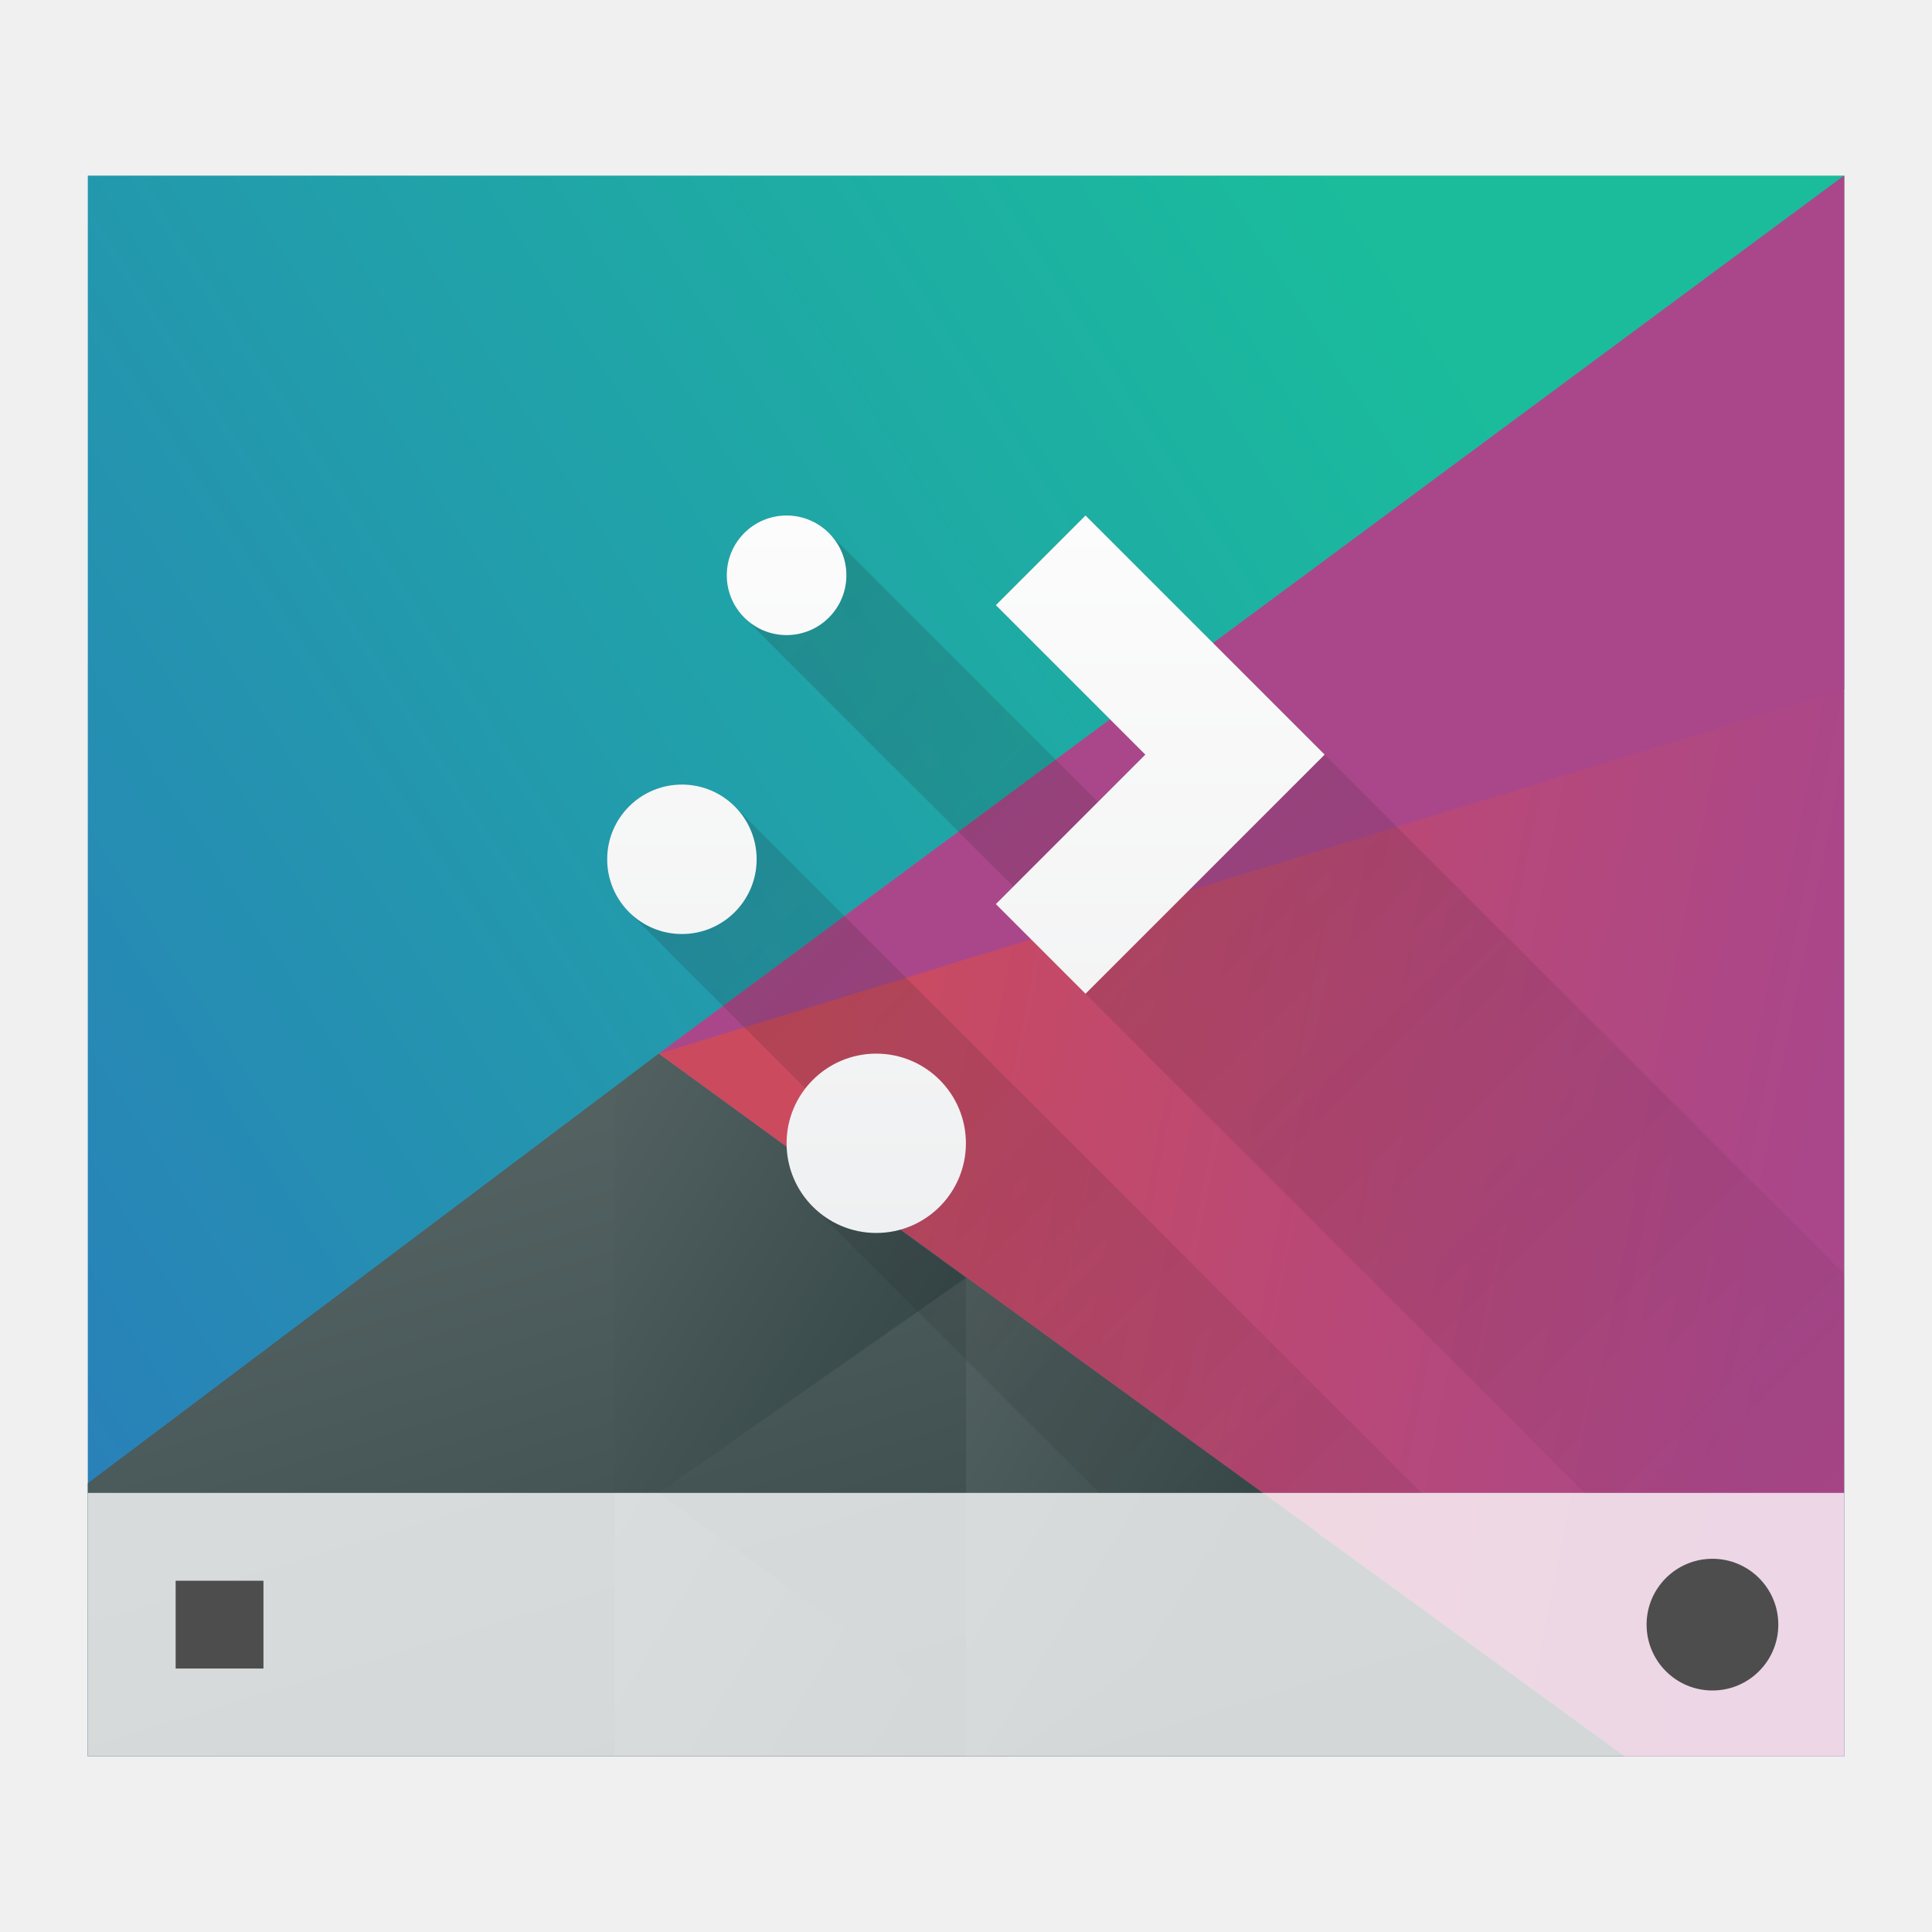
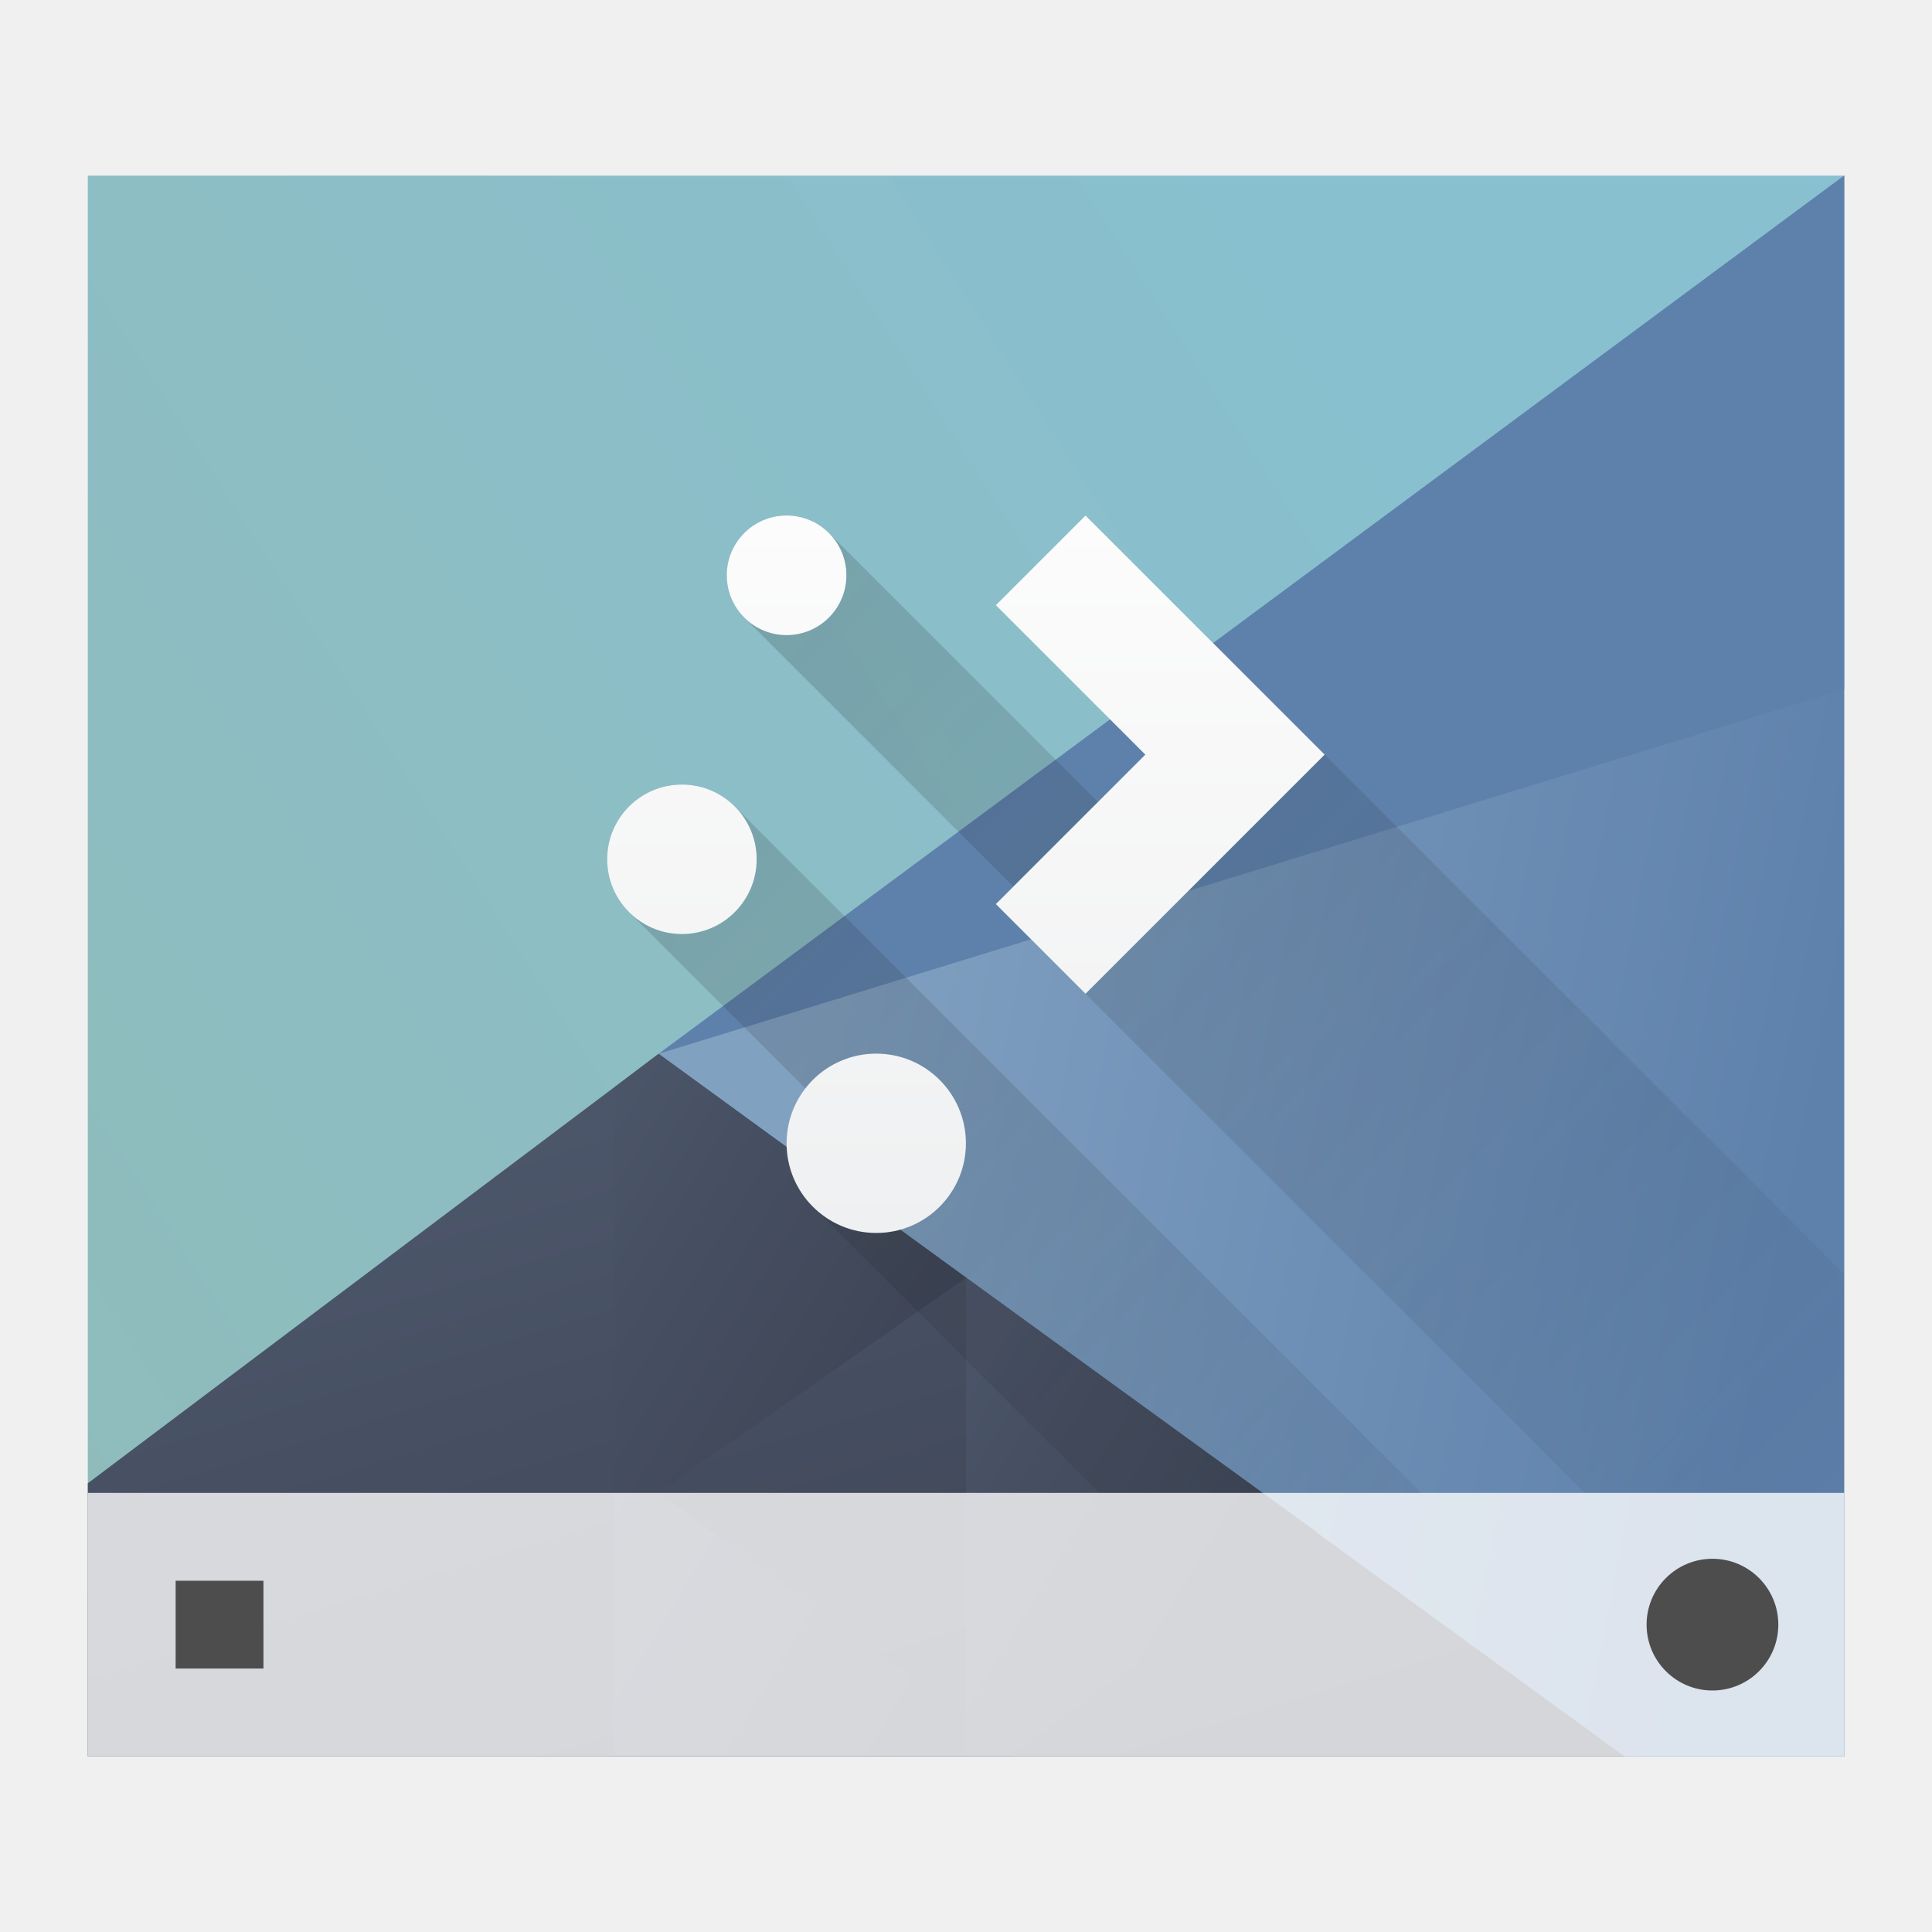
<svg xmlns="http://www.w3.org/2000/svg" xmlns:xlink="http://www.w3.org/1999/xlink" height="22" width="22">
  <linearGradient id="a" gradientTransform="matrix(1 0 0 1.028572 -.00001 -14.39473)" gradientUnits="userSpaceOnUse" x1="418.17" x2="384.571" y1="503.079" y2="531.458">
-     <stop offset="0" stop-color="#1abc9c" />
-     <stop offset="1" stop-color="#2980b9" />
+     <stop offset="0" stop-color="#88c0d0" />
+     <stop offset="1" stop-color="#8fbcbb" />
  </linearGradient>
  <linearGradient id="b" gradientUnits="userSpaceOnUse" x1="29.851" x2="54.318" y1="22.349" y2="28.506">
-     <stop offset="0" stop-color="#cc4a5e" />
-     <stop offset="1" stop-color="#aa478a" />
+     <stop offset="0" stop-color="#81a1c1" />
+     <stop offset="1" stop-color="#5e81ac" />
  </linearGradient>
  <linearGradient id="c" gradientUnits="userSpaceOnUse" x1="24.394" x2="20.646" xlink:href="#d" y1="41.224" y2="25.343" />
  <linearGradient id="d">
-     <stop offset="0" stop-color="#334545" />
-     <stop offset="1" stop-color="#536161" />
+     <stop offset="0" stop-color="#3b4252" />
+     <stop offset="1" stop-color="#4c566a" />
  </linearGradient>
  <linearGradient id="e" gradientTransform="matrix(-1 0 0 1 839.1428 -40.00001)" gradientUnits="userSpaceOnUse" x1="430.571" x2="440.171" xlink:href="#d" y1="569.98" y2="562.499" />
  <linearGradient id="f" gradientTransform="matrix(-.4166665 0 0 .5347215 190.4047 -283.7805)" gradientUnits="userSpaceOnUse" x1="430.571" x2="440.171" xlink:href="#d" y1="569.98" y2="562.499" />
  <linearGradient id="g" gradientTransform="matrix(-.4166665 0 0 .5347215 194.4047 -286.3305)" gradientUnits="userSpaceOnUse" x1="430.571" x2="440.171" xlink:href="#d" y1="569.98" y2="562.499" />
  <linearGradient id="h" gradientUnits="userSpaceOnUse" x1="6.915" x2="6.915" y1="18.042" y2="9.872">
    <stop offset="0" stop-color="#eff0f1" />
    <stop offset="1" stop-color="#fcfcfc" />
  </linearGradient>
  <linearGradient id="i" gradientUnits="userSpaceOnUse" x1="19.915" x2="33.915" y1="-5.593" y2="8.407">
    <stop offset="0" stop-color="#292c2f" />
    <stop offset="1" stop-opacity="0" />
  </linearGradient>
  <g transform="matrix(.4166665 0 0 .5347215 -159.238 -267.3916)">
    <path d="m384.571 503.798v33.662h48v-33.662z" fill="url(#a)" stroke-width="1.106" />
    <g stroke-linecap="round">
      <g stroke-width="2">
        <path d="m56 6-29.7 17.143 24.2 13.714h5.5z" fill="url(#b)" transform="matrix(1.09091 0 0 1.09091 371.4805 497.2525)" />
        <path d="m26.3 23.143-14.3 8.383v5.331h38.5z" fill="url(#c)" transform="matrix(1.09091 0 0 1.09091 371.4805 497.2525)" />
        <path d="m408.571 527.268-8.4-4.769-1.2.711v8.64h1.2z" fill="url(#e)" />
      </g>
      <path d="m11 14.55v5.45h.5l3.5-2.55z" fill="url(#g)" stroke-width=".944" transform="matrix(2.400001 0 0 1.870132 382.1714 500.0578)" />
      <path d="m7 17v3h4v-.449l-3.5-2.551z" fill="url(#f)" stroke-width=".944" transform="matrix(2.400001 0 0 1.870132 382.1714 500.0578)" />
-       <path d="m400.171 522.499 32.4-18.701-0 10.94z" fill="#aa478a" stroke-width="2" />
+       <path d="m400.171 522.499 32.4-18.701-0 10.94z" fill="#5e81ac" stroke-width="2" />
    </g>
  </g>
  <g transform="matrix(.625 0 0 .625 -239.3571 -321.6238)">
    <path d="m384.571 541.798h32v4.8h-32z" fill="#fff" fill-opacity=".784" stroke-width="1.095" />
    <path d="m19.5 17.75a.75.75 0 0 0 -.75.75.75.75 0 0 0 .75.75.75.75 0 0 0 .75-.75.75.75 0 0 0 -.75-.75zm-17.5.25v1h1v-1z" fill="#4d4d4d" stroke-width=".75" transform="matrix(1.6 0 0 1.6 382.9714 514.5981)" />
  </g>
  <g transform="translate(-.00006 -4.00209)">
    <path d="m8.957 5.869c-.376 0-.68.306-.68.682 0 .181.072.355.199.482l3.062 3.062-.199.199 1.021 1.021 5.684 5.684h2.955v-2.492l-8.639-8.639-1.021 1.021 1.703 1.703-.541.539-3.062-3.062c-.123-.123-.294-.201-.482-.201zm-1.191 3.064c-.226 0-.442.09-.602.25-.16.16-.25.376-.25.602 0 .235.096.448.25.602l2.01 2.01c-.138.178-.217.396-.217.623 0 .271.107.529.299.721l3.26 3.26h3.67l-7.818-7.816c-.16-.16-.376-.25-.602-.25z" fill="url(#i)" opacity=".2" transform="translate(0 4.00195)" />
    <path d="m8.957 9.872a.681.681 0 0 0 -.681.681.681.681 0 0 0 .681.681.681.681 0 0 0 .681-.681.681.681 0 0 0 -.681-.681zm3.404 0-1.021 1.021 1.702 1.702-1.702 1.702 1.021 1.021 2.723-2.723zm-4.596 3.064a.851.851 0 0 0 -.851.851.851.851 0 0 0 .851.851.851.851 0 0 0 .851-.851.851.851 0 0 0 -.851-.851zm2.213 3.064a1.021 1.021 0 0 0 -1.021 1.021 1.021 1.021 0 0 0 1.021 1.021 1.021 1.021 0 0 0 1.021-1.021 1.021 1.021 0 0 0 -1.021-1.021z" fill="url(#h)" stroke-width="1.362" />
  </g>
</svg>
